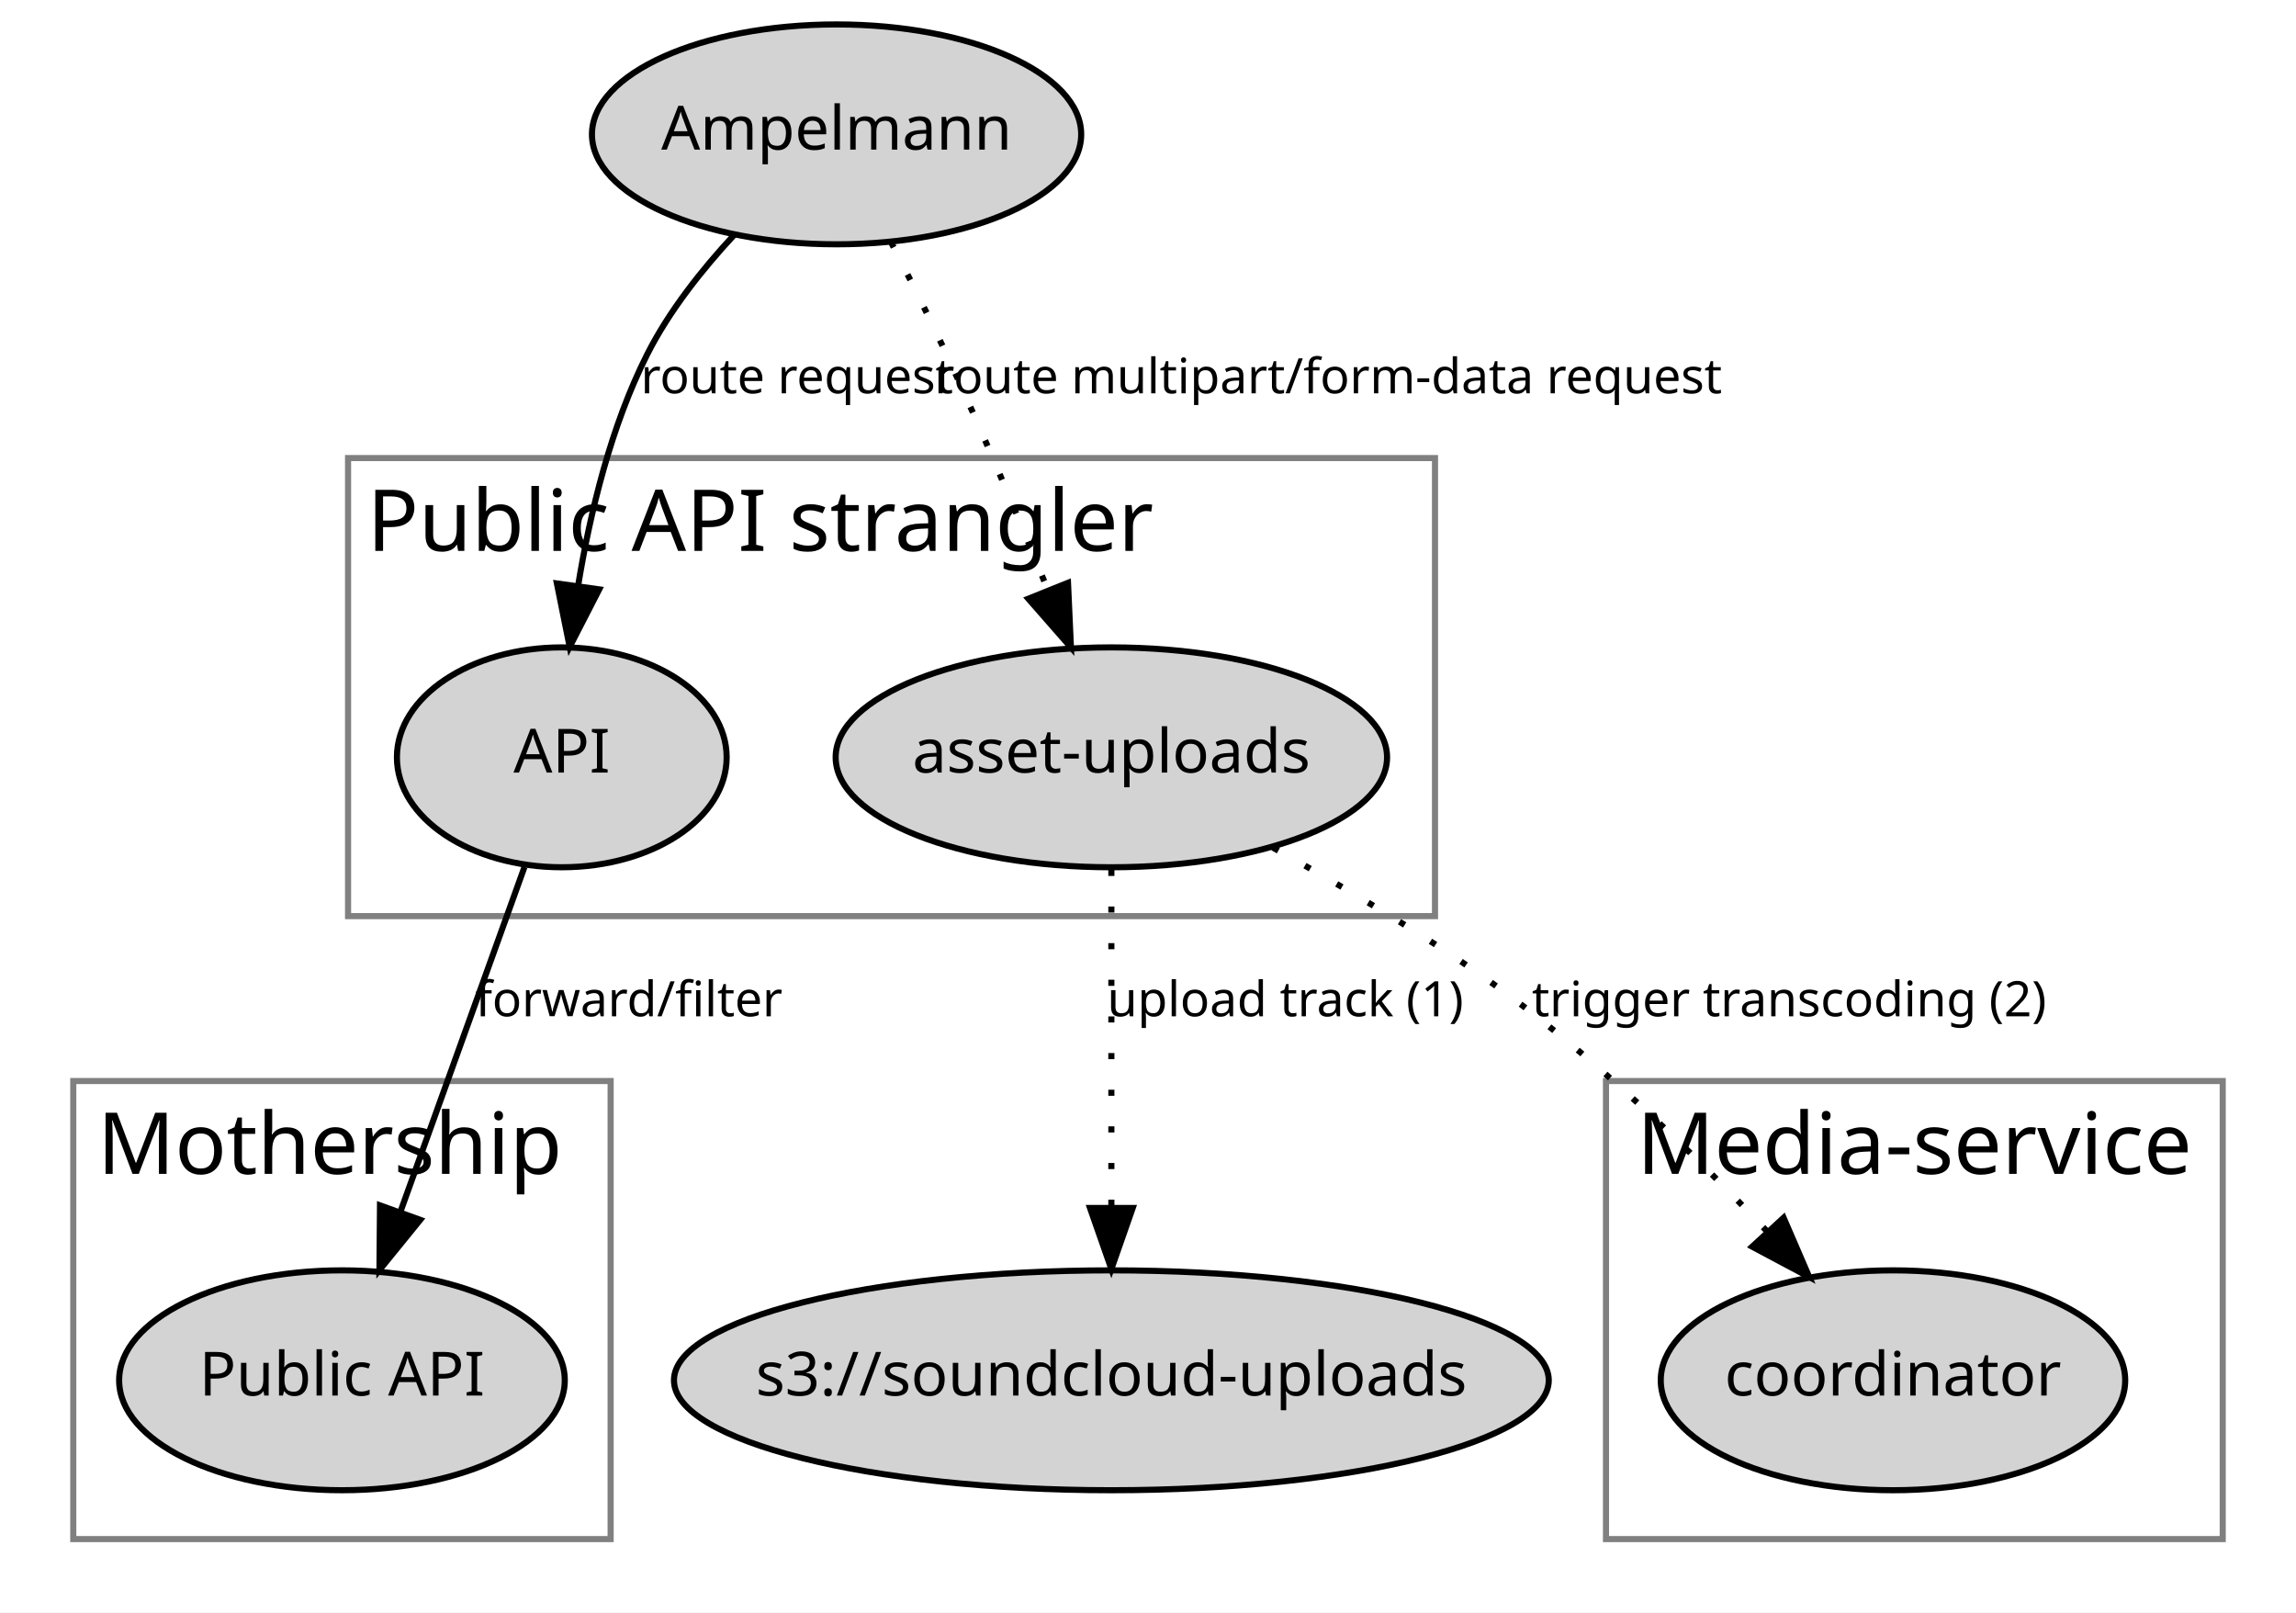
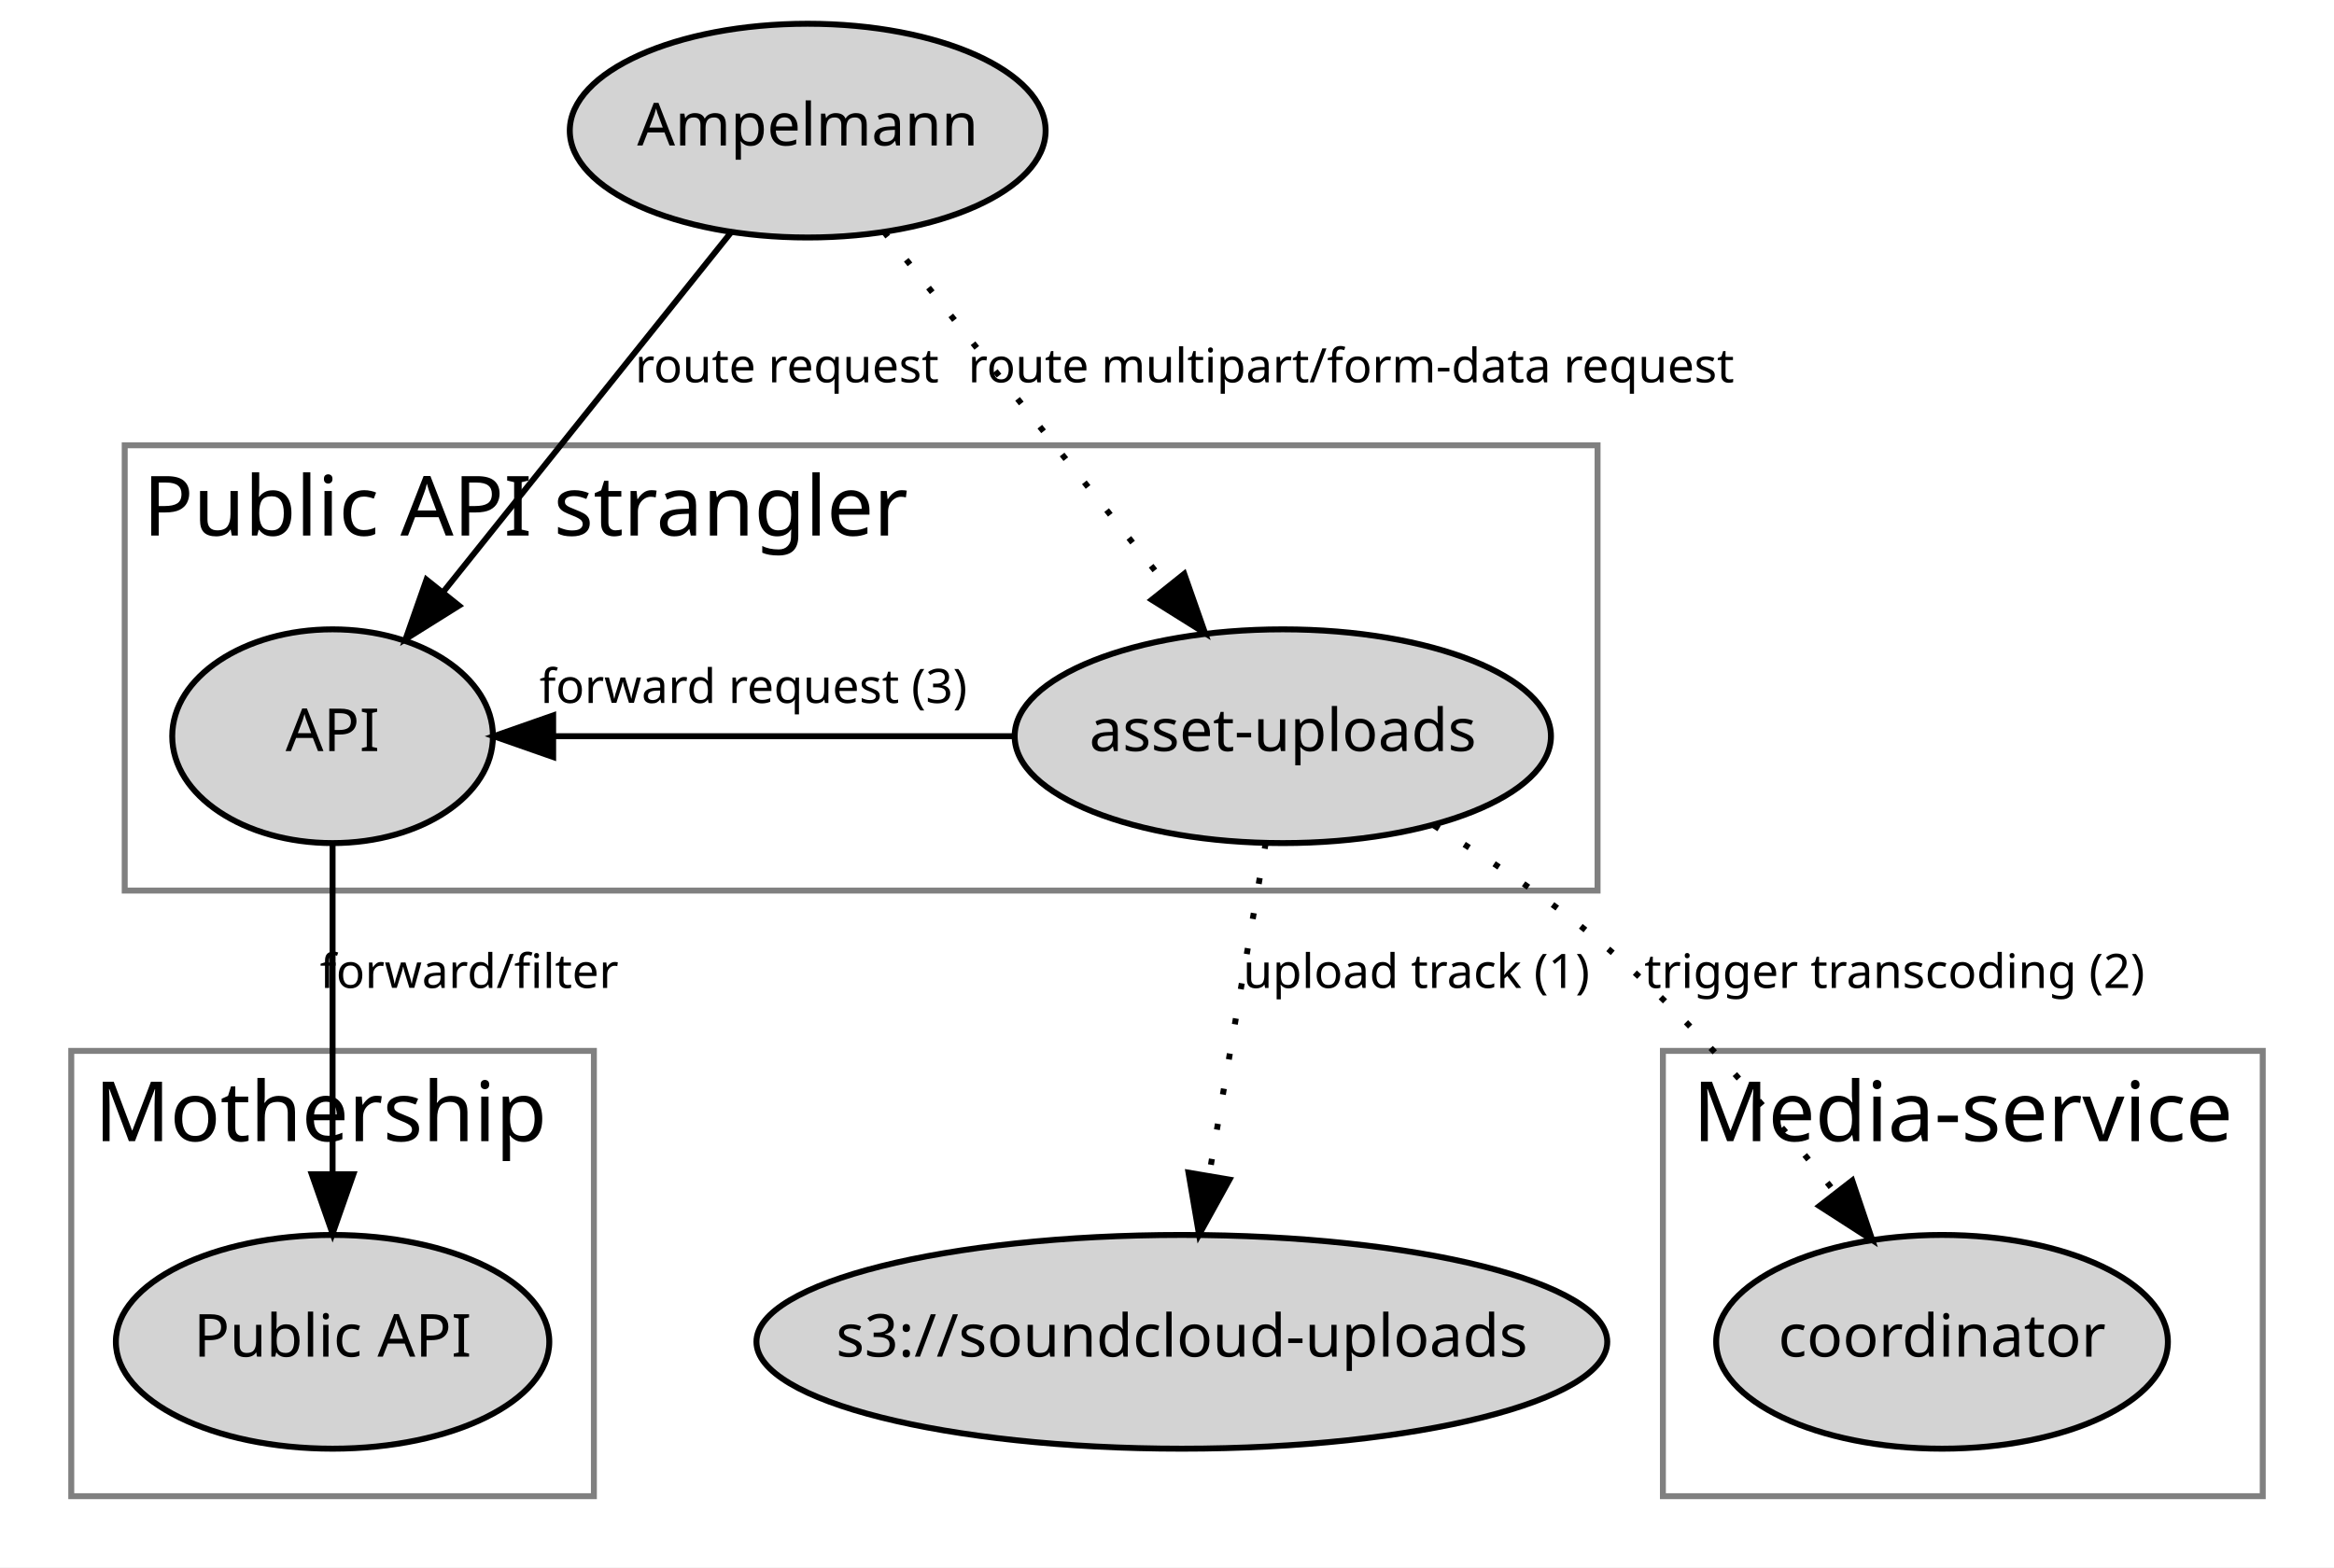
- <svg xmlns="http://www.w3.org/2000/svg" width="376pt" height="264pt" viewBox="0.00 0.00 376.00 264.00">
+ <svg xmlns="http://www.w3.org/2000/svg" width="393pt" height="264pt" viewBox="0.00 0.00 393.00 264.00">
  <g id="graph0" class="graph" transform="scale(1 1) rotate(0) translate(4 260)">
-     <polygon fill="white" stroke="transparent" points="-4,4 -4,-260 372,-260 372,4 -4,4" />
+     <polygon fill="white" stroke="transparent" points="-4,4 -4,-260 389,-260 389,4 -4,4" />
    <g id="clust1" class="cluster">
      <polygon fill="none" stroke="grey" points="8,-8 8,-83 96,-83 96,-8 8,-8" />
      <text text-anchor="middle" x="50" y="-67.8" font-family="sans" font-size="14.00">Mothership</text>
    </g>
    <g id="clust2" class="cluster">
-       <polygon fill="none" stroke="grey" points="259,-8 259,-83 360,-83 360,-8 259,-8" />
-       <text text-anchor="middle" x="309.5" y="-67.8" font-family="sans" font-size="14.00">Media-service</text>
+       <polygon fill="none" stroke="grey" points="276,-8 276,-83 377,-83 377,-8 276,-8" />
+       <text text-anchor="middle" x="326.5" y="-67.8" font-family="sans" font-size="14.00">Media-service</text>
    </g>
    <g id="clust3" class="cluster">
-       <polygon fill="none" stroke="grey" points="53,-110 53,-185 231,-185 231,-110 53,-110" />
-       <text text-anchor="middle" x="120.5" y="-169.8" font-family="sans" font-size="14.00">Public API strangler</text>
+       <polygon fill="none" stroke="grey" points="17,-110 17,-185 265,-185 265,-110 17,-110" />
+       <text text-anchor="middle" x="84.5" y="-169.8" font-family="sans" font-size="14.00">Public API strangler</text>
    </g>
    <g id="node1" class="node">
-       <ellipse fill="lightgrey" stroke="black" cx="133" cy="-238" rx="40.06" ry="18" />
-       <text text-anchor="middle" x="133" y="-235.5" font-family="sans" font-size="10.00">Ampelmann</text>
+       <ellipse fill="lightgrey" stroke="black" cx="132" cy="-238" rx="40.06" ry="18" />
+       <text text-anchor="middle" x="132" y="-235.5" font-family="sans" font-size="10.00">Ampelmann</text>
    </g>
    <g id="node5" class="node">
-       <ellipse fill="lightgrey" stroke="black" cx="88" cy="-136" rx="27" ry="18" />
-       <text text-anchor="middle" x="88" y="-133.5" font-family="sans" font-size="10.00">API</text>
+       <ellipse fill="lightgrey" stroke="black" cx="52" cy="-136" rx="27" ry="18" />
+       <text text-anchor="middle" x="52" y="-133.5" font-family="sans" font-size="10.00">API</text>
    </g>
    <g id="edge1" class="edge">
-       <path fill="none" stroke="black" d="M116.26,-221.57C110.98,-215.89 105.59,-209.1 102,-202 96.07,-190.29 92.65,-176.16 90.67,-164.07" />
-       <polygon fill="black" stroke="black" points="94.13,-163.5 89.29,-154.08 87.2,-164.47 94.13,-163.5" />
-       <text text-anchor="middle" x="126.5" y="-195.6" font-family="sans" font-size="8.00">route request</text>
+       <path fill="none" stroke="black" d="M119.15,-220.93C106.05,-204.56 85.59,-178.99 70.7,-160.38" />
+       <polygon fill="black" stroke="black" points="73.28,-157.99 64.3,-152.37 67.81,-162.37 73.28,-157.99" />
+       <text text-anchor="middle" x="128.5" y="-195.6" font-family="sans" font-size="8.00">route request</text>
    </g>
    <g id="node6" class="node">
-       <ellipse fill="lightgrey" stroke="black" cx="178" cy="-136" rx="45.15" ry="18" />
-       <text text-anchor="middle" x="178" y="-133.5" font-family="sans" font-size="10.00">asset-uploads</text>
+       <ellipse fill="lightgrey" stroke="black" cx="212" cy="-136" rx="45.15" ry="18" />
+       <text text-anchor="middle" x="212" y="-133.5" font-family="sans" font-size="10.00">asset-uploads</text>
    </g>
    <g id="edge3" class="edge">
-       <path fill="none" stroke="black" stroke-dasharray="1,5" d="M141.89,-220.4C144.88,-214.63 148.18,-208.07 151,-202 156.83,-189.44 162.78,-175.27 167.61,-163.37" />
-       <polygon fill="black" stroke="black" points="170.9,-164.58 171.38,-154 164.4,-161.97 170.9,-164.58" />
-       <text text-anchor="middle" x="213.5" y="-195.6" font-family="sans" font-size="8.00">route multipart/form-data request</text>
+       <path fill="none" stroke="black" stroke-dasharray="1,5" d="M144.85,-220.93C157.72,-204.85 177.69,-179.89 192.51,-161.36" />
+       <polygon fill="black" stroke="black" points="195.4,-163.35 198.91,-153.36 189.93,-158.98 195.4,-163.35" />
+       <text text-anchor="middle" x="223.5" y="-195.6" font-family="sans" font-size="8.00">route multipart/form-data request</text>
    </g>
    <g id="node2" class="node">
-       <ellipse fill="lightgrey" stroke="black" cx="178" cy="-34" rx="71.63" ry="18" />
-       <text text-anchor="middle" x="178" y="-31.5" font-family="sans" font-size="10.00">s3://soundcloud-uploads</text>
+       <ellipse fill="lightgrey" stroke="black" cx="195" cy="-34" rx="71.63" ry="18" />
+       <text text-anchor="middle" x="195" y="-31.5" font-family="sans" font-size="10.00">s3://soundcloud-uploads</text>
    </g>
    <g id="node3" class="node">
      <ellipse fill="lightgrey" stroke="black" cx="52" cy="-34" rx="36.49" ry="18" />
      <text text-anchor="middle" x="52" y="-31.5" font-family="sans" font-size="10.00">Public API</text>
    </g>
    <g id="node4" class="node">
-       <ellipse fill="lightgrey" stroke="black" cx="306" cy="-34" rx="38.03" ry="18" />
-       <text text-anchor="middle" x="306" y="-31.5" font-family="sans" font-size="10.00">coordinator</text>
+       <ellipse fill="lightgrey" stroke="black" cx="323" cy="-34" rx="38.03" ry="18" />
+       <text text-anchor="middle" x="323" y="-31.5" font-family="sans" font-size="10.00">coordinator</text>
    </g>
    <g id="edge2" class="edge">
-       <path fill="none" stroke="black" d="M81.89,-118.04C76.33,-102.59 68.03,-79.54 61.59,-61.64" />
-       <polygon fill="black" stroke="black" points="64.82,-60.27 58.14,-52.05 58.23,-62.64 64.82,-60.27" />
-       <text text-anchor="middle" x="99" y="-93.6" font-family="sans" font-size="8.00">forward/filter</text>
+       <path fill="none" stroke="black" d="M52,-117.58C52,-102.38 52,-80.07 52,-62.46" />
+       <polygon fill="black" stroke="black" points="55.5,-62.22 52,-52.22 48.5,-62.22 55.5,-62.22" />
+       <text text-anchor="middle" x="75" y="-93.6" font-family="sans" font-size="8.00">forward/filter</text>
    </g>
    <g id="edge4" class="edge">
-       <path fill="none" stroke="black" stroke-dasharray="1,5" d="M178,-117.58C178,-102.38 178,-80.07 178,-62.46" />
-       <polygon fill="black" stroke="black" points="181.5,-62.22 178,-52.22 174.5,-62.22 181.5,-62.22" />
-       <text text-anchor="middle" x="206.5" y="-93.6" font-family="sans" font-size="8.00">upload track (1)</text>
+       <path fill="none" stroke="black" stroke-dasharray="1,5" d="M209.12,-118.04C206.52,-102.74 202.64,-79.97 199.61,-62.14" />
+       <polygon fill="black" stroke="black" points="203.02,-61.32 197.9,-52.05 196.12,-62.49 203.02,-61.32" />
+       <text text-anchor="middle" x="234.5" y="-93.6" font-family="sans" font-size="8.00">upload track (1)</text>
    </g>
    <g id="edge5" class="edge">
-       <path fill="none" stroke="black" stroke-dasharray="1,5" d="M204.47,-121.2C215.44,-115.13 228.11,-107.65 239,-100 256.07,-88 272.91,-71.63 285.44,-58.32" />
-       <polygon fill="black" stroke="black" points="288.09,-60.62 292.29,-50.9 282.94,-55.88 288.09,-60.62" />
-       <text text-anchor="middle" x="289" y="-93.6" font-family="sans" font-size="8.00">trigger transcoding (2)</text>
+       <path fill="none" stroke="black" stroke-dasharray="1,5" d="M237.45,-120.95C247.14,-115.06 258.01,-107.78 267,-100 281.05,-87.85 294.69,-72.11 305,-59.17" />
+       <polygon fill="black" stroke="black" points="307.88,-61.17 311.26,-51.13 302.35,-56.87 307.88,-61.17" />
+       <text text-anchor="middle" x="315" y="-93.6" font-family="sans" font-size="8.00">trigger transcoding (2)</text>
+     </g>
+     <g id="edge6" class="edge">
+       <path fill="none" stroke="black" d="M166.52,-136C142.06,-136 112.28,-136 89.22,-136" />
+       <polygon fill="black" stroke="black" points="89.14,-132.5 79.14,-136 89.14,-139.5 89.14,-132.5" />
+       <text text-anchor="middle" x="122.84" y="-141.6" font-family="sans" font-size="8.00">forward request (3)</text>
    </g>
  </g>
</svg>
